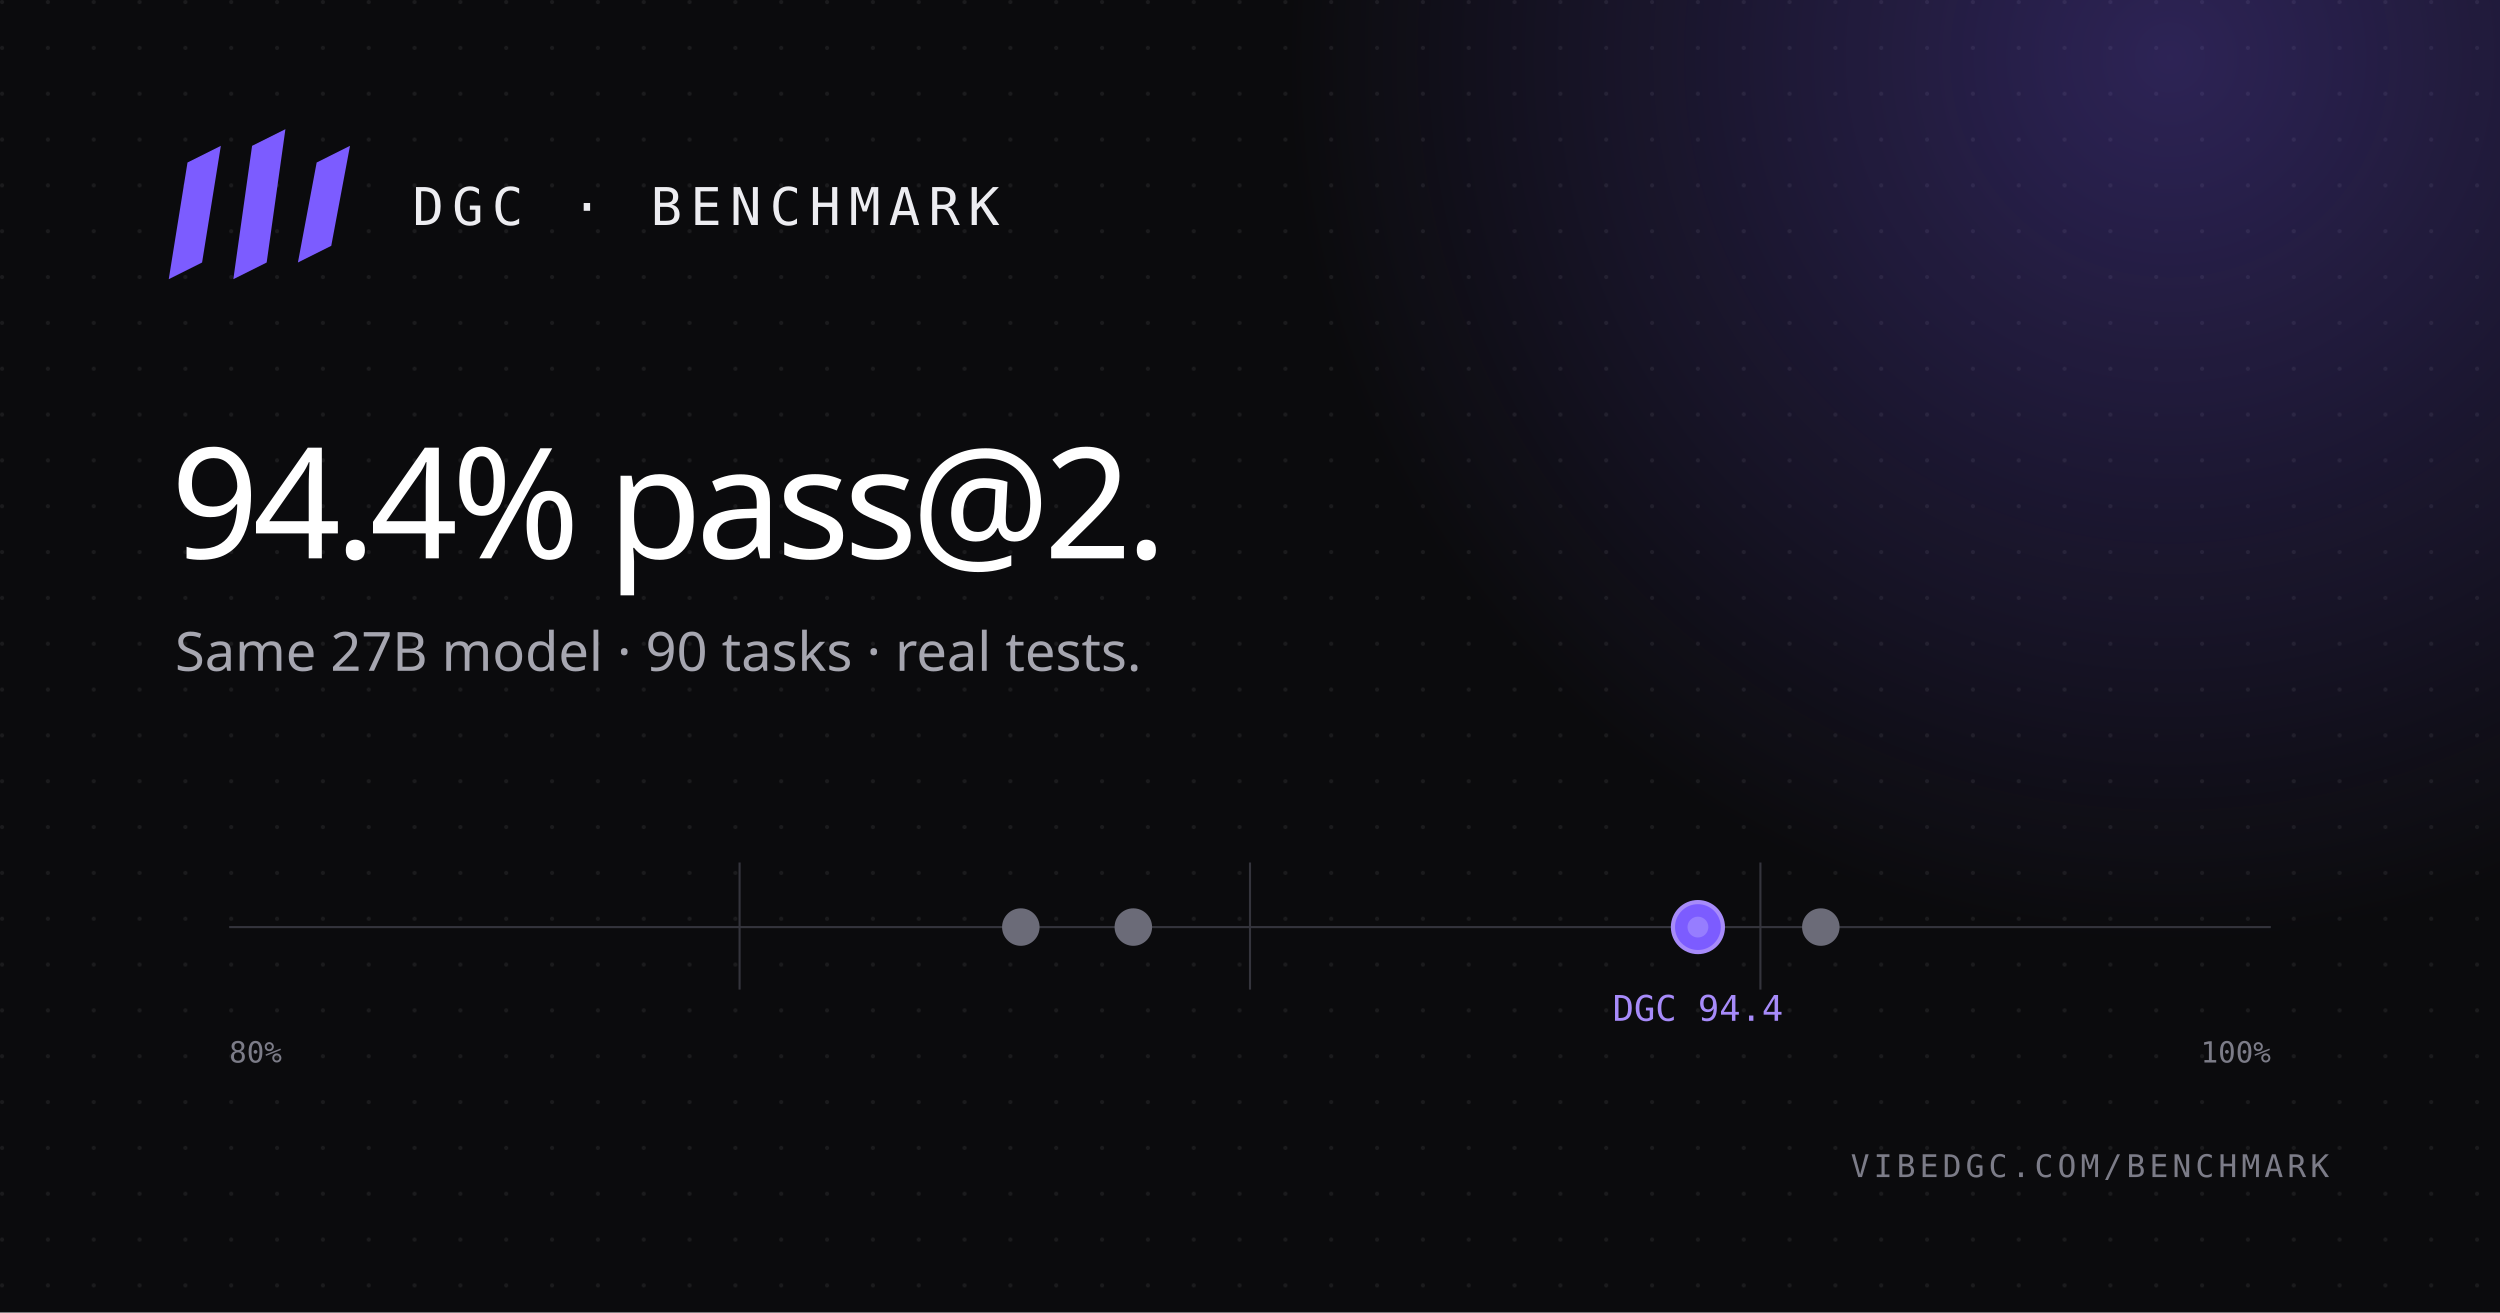
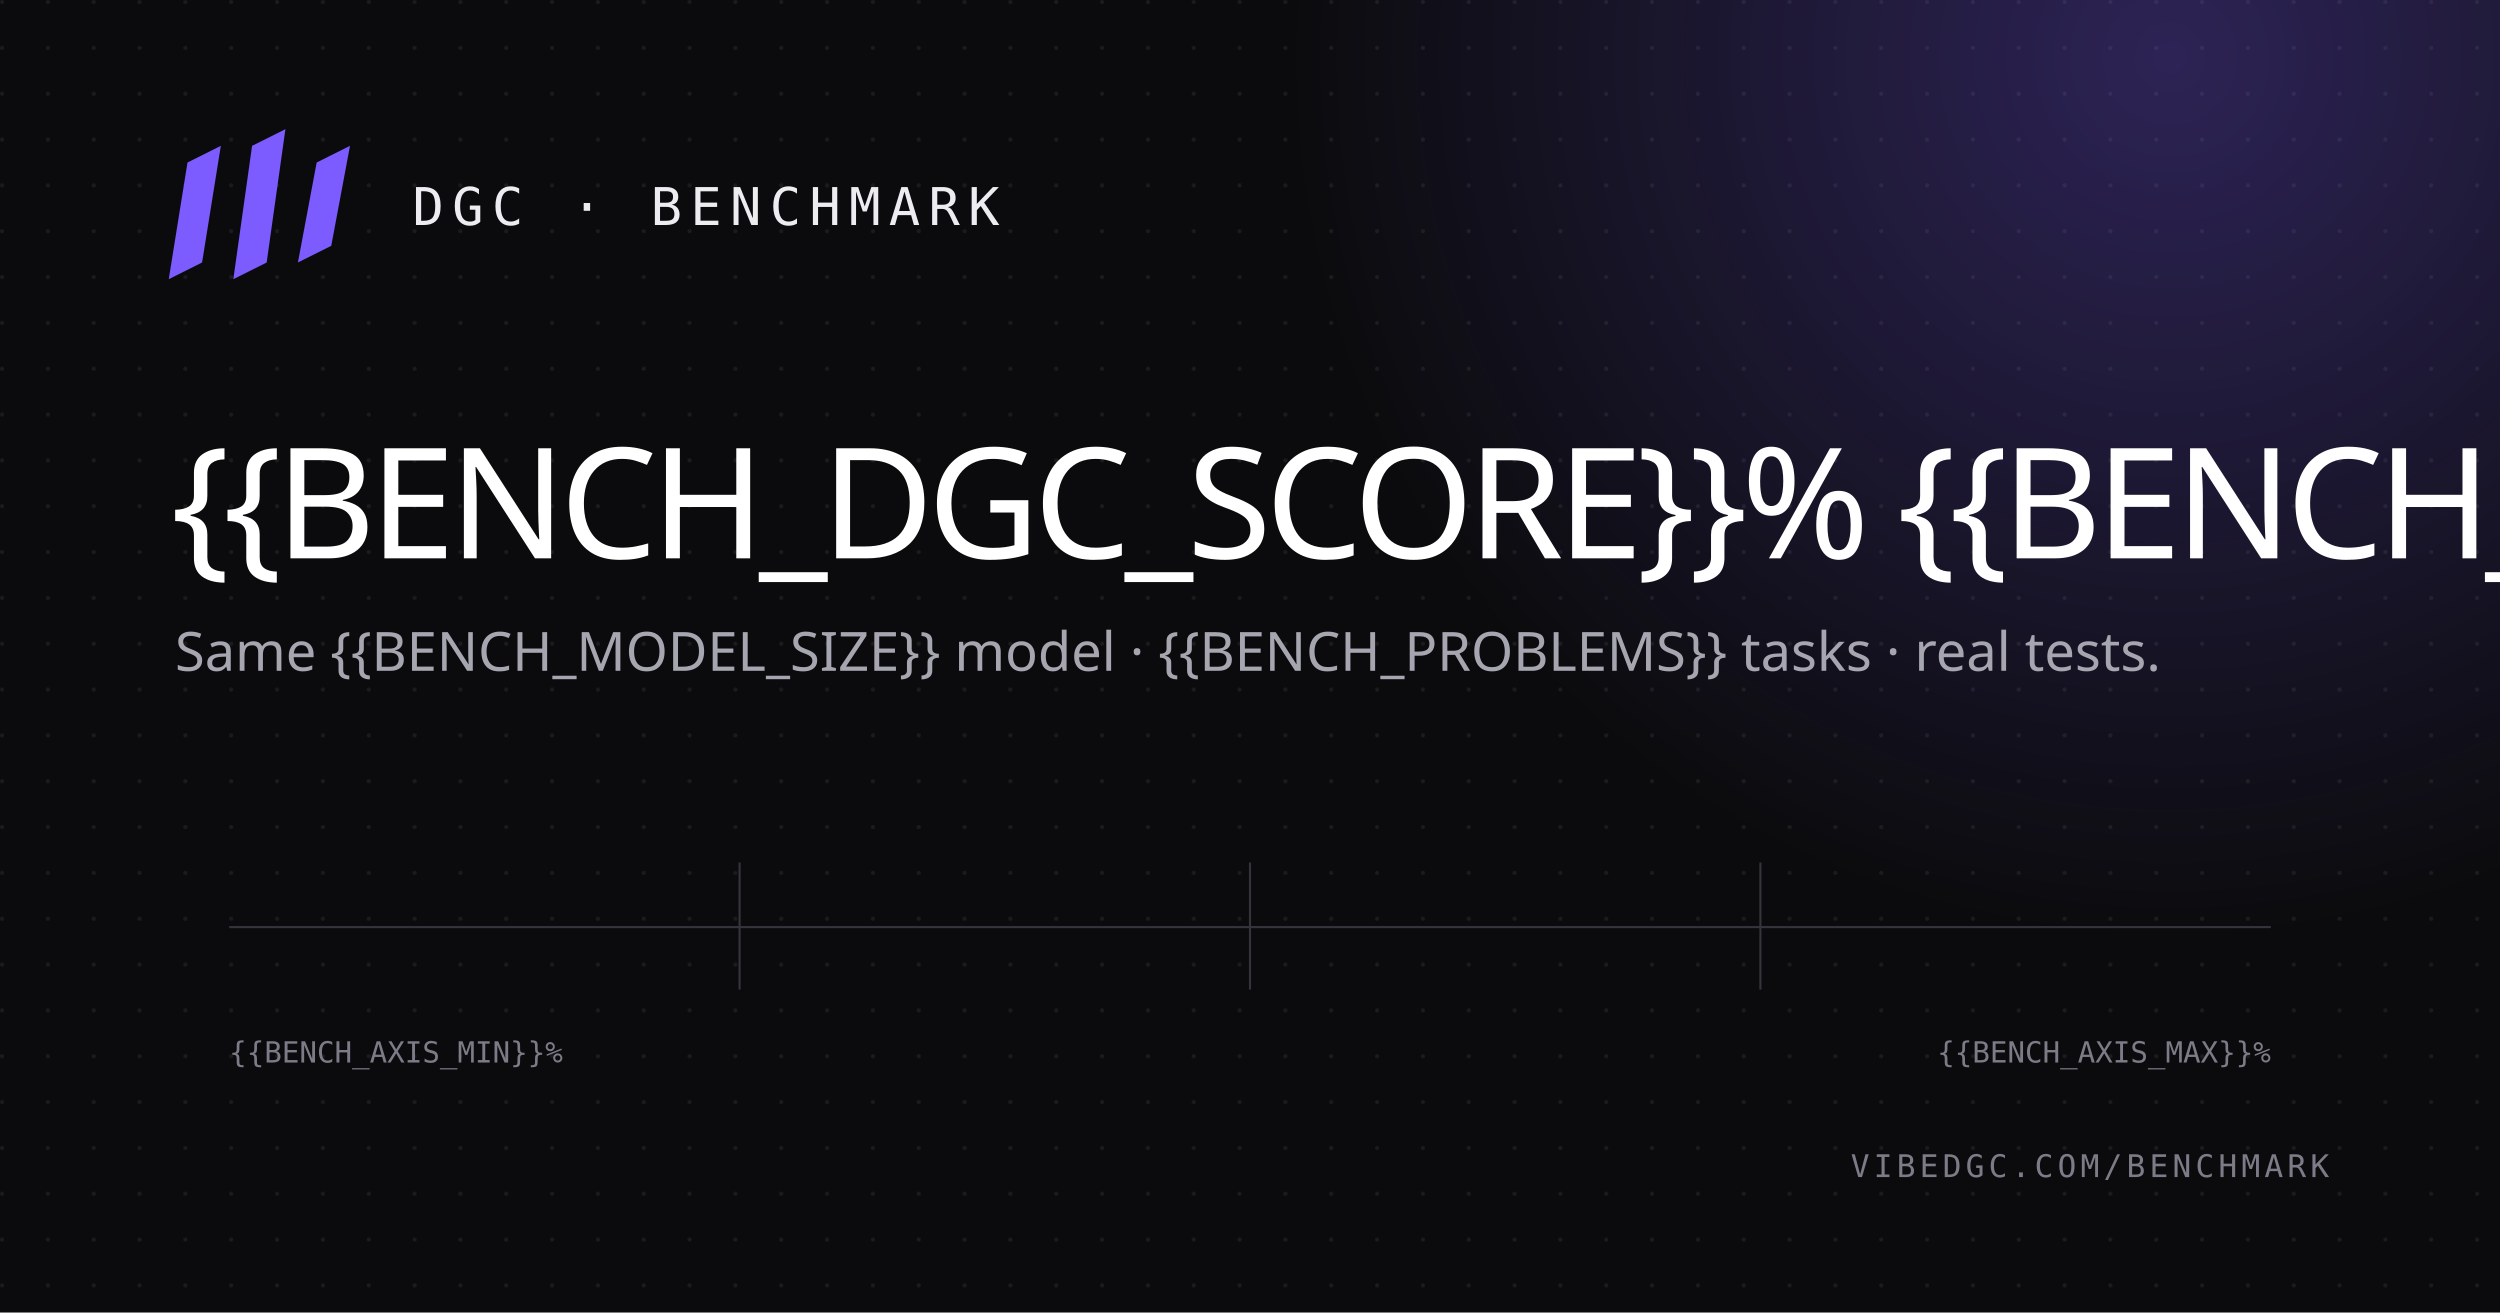
<svg xmlns="http://www.w3.org/2000/svg" width="1200" height="630" viewBox="0 0 1200 630">
  <defs>
    <pattern id="d" width="22" height="22" patternUnits="userSpaceOnUse">
      <circle cx="1" cy="1" r="1" fill="#fff" opacity=".07" />
    </pattern>
    <radialGradient id="a">
      <stop stop-color="#7C5CFF" stop-opacity=".3" />
      <stop offset="1" stop-color="#7C5CFF" stop-opacity="0" />
    </radialGradient>
  </defs>
  <rect width="1200" height="630" fill="#0B0B0D" />
  <rect width="1200" height="630" fill="url(#d)" />
  <circle cx="1040" cy="30" r="420" fill="url(#a)" />
  <path d="M106 70 90 78 81 134 97 126Z M137 62 121 70 112 134 128 126Z M168 70 152 78 143 126 159 118Z" fill="#7C5CFF" />
  <text x="198" y="108" fill="#EDEDF1" font-family="monospace" font-size="25" letter-spacing="4">DGC · BENCHMARK</text>
-   <text x="82" y="268" fill="#fff" font-family="sans-serif" font-size="74" font-weight="500" letter-spacing="-3">94.4% pass@2.</text>
-   <text x="84" y="322" fill="#A6A6B0" font-family="sans-serif" font-size="26">Same 27B model · 90 tasks · real tests.</text>
+   <text x="82" y="268" fill="#fff" font-family="sans-serif" font-size="74" font-weight="500" letter-spacing="-3">{{BENCH_DGC_SCORE}}% {{BENCH_METRIC}}.</text>
+   <text x="84" y="322" fill="#A6A6B0" font-family="sans-serif" font-size="26">Same {{BENCH_MODEL_SIZE}} model · {{BENCH_PROBLEMS}} tasks · real tests.</text>
  <line x1="110" y1="445" x2="1090" y2="445" stroke="#34343C" />
  <line x1="355" y1="414" x2="355" y2="475" stroke="#34343C" />
  <line x1="600" y1="414" x2="600" y2="475" stroke="#34343C" />
  <line x1="845" y1="414" x2="845" y2="475" stroke="#34343C" />
-   <circle cx="815" cy="445" r="12" fill="#7C5CFF" stroke="#A78BFA" stroke-width="2" />
-   <text x="815" y="490" text-anchor="middle" fill="#A78BFA" font-family="monospace" font-size="17">DGC 94.4</text>
-   <circle cx="874" cy="445" r="9" fill="#6B6B78" />
-   <circle cx="815" cy="445" r="5" fill="#fff" opacity=".2" />
-   <circle cx="544" cy="445" r="9" fill="#6B6B78" />
-   <circle cx="490" cy="445" r="9" fill="#6B6B78" />
-   <text x="110" y="510" fill="#7C7C88" font-family="monospace" font-size="14">80%</text>
-   <text x="1090" y="510" text-anchor="end" fill="#7C7C88" font-family="monospace" font-size="14">100%</text>
+   {{BENCH_OG_PLOT}}
+   <text x="110" y="510" fill="#7C7C88" font-family="monospace" font-size="14">{{BENCH_AXIS_MIN}}%</text>
+   <text x="1090" y="510" text-anchor="end" fill="#7C7C88" font-family="monospace" font-size="14">{{BENCH_AXIS_MAX}}%</text>
  <text x="1118" y="565" text-anchor="end" fill="#7C7C88" font-family="monospace" font-size="15" letter-spacing="2">VIBEDGC.COM/BENCHMARK</text>
</svg>
